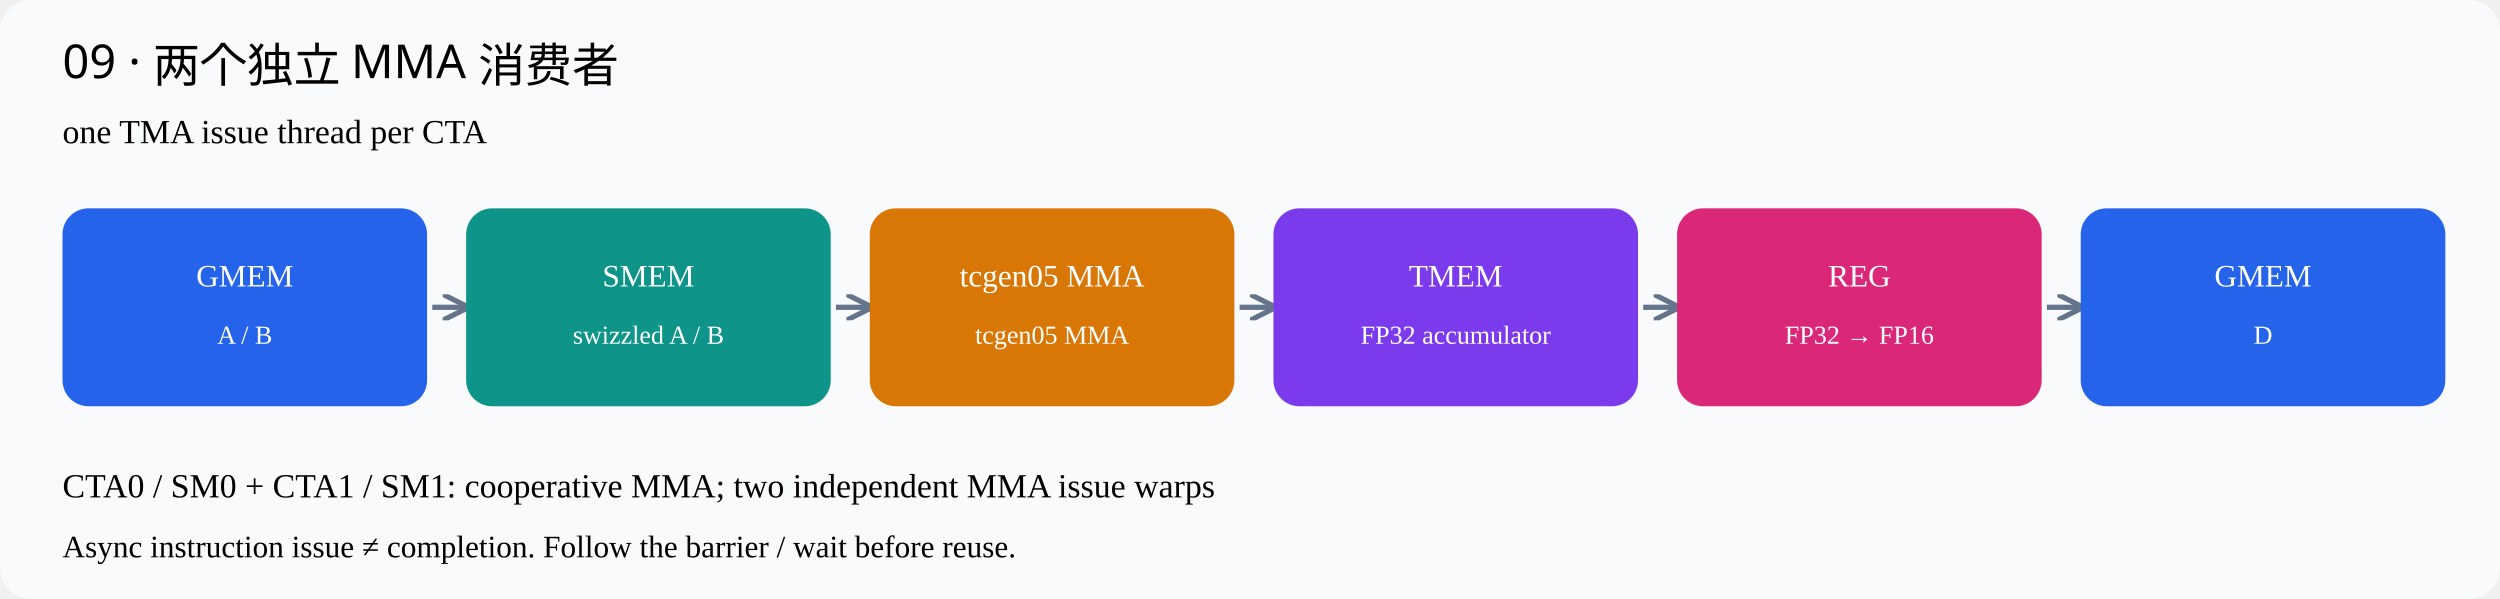
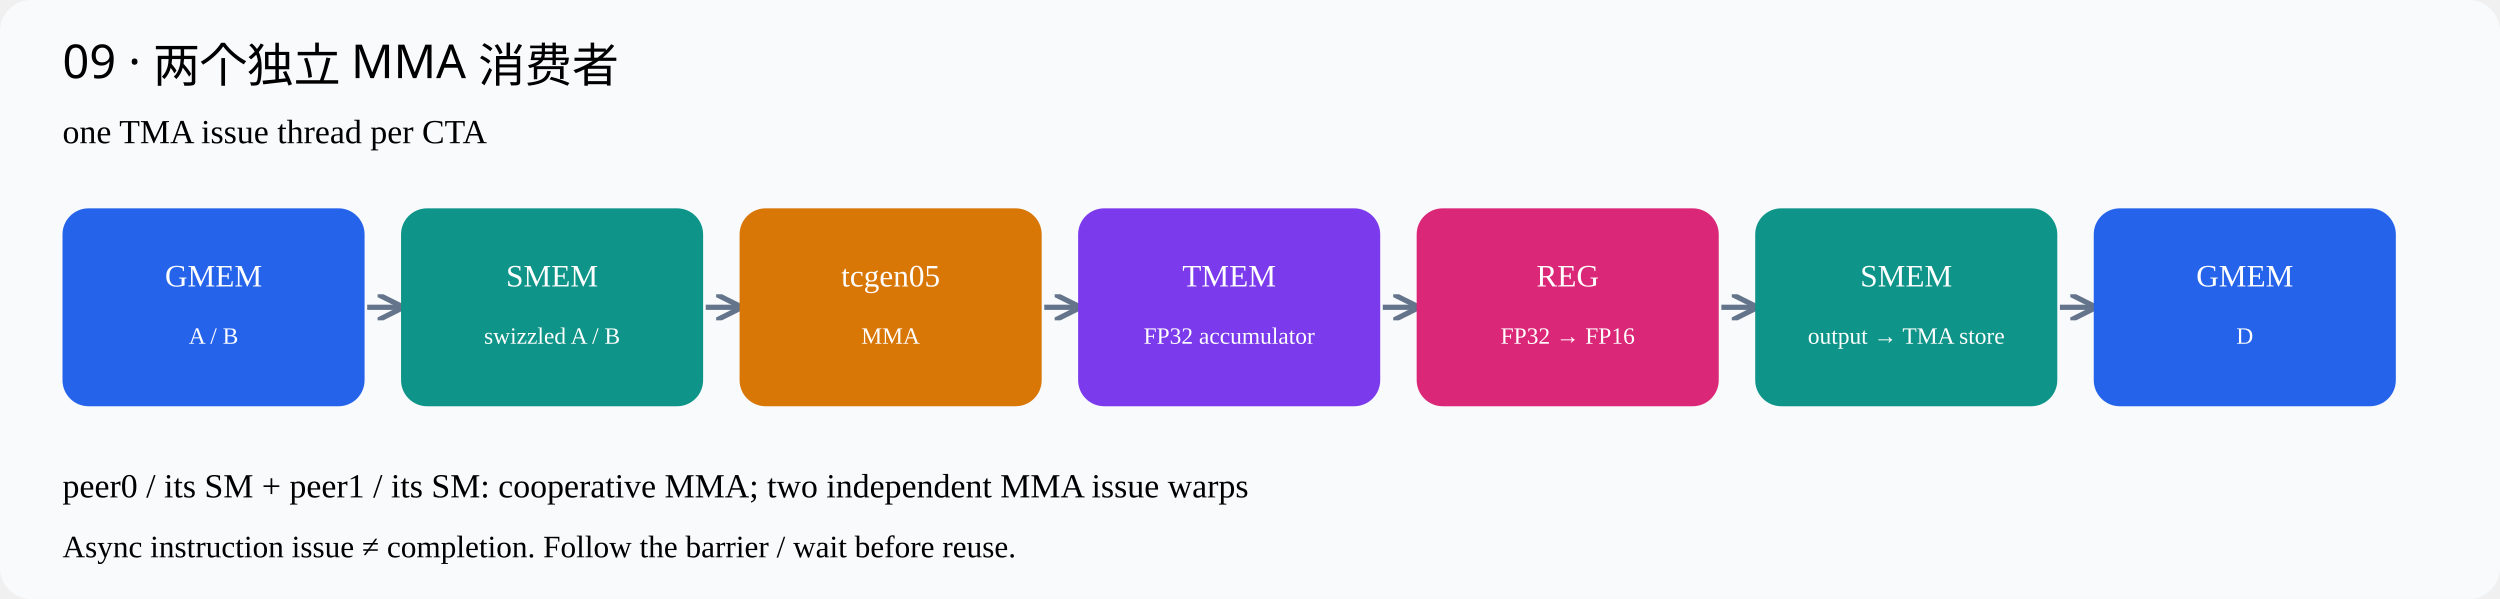
<svg xmlns="http://www.w3.org/2000/svg" viewBox="0 0 960 230" role="img" aria-label="09 · 两个独立 MMA 消费者 数据路径">
  <defs>
    <marker id="arr" markerWidth="5" markerHeight="5" refX="4" refY="2.5" orient="auto">
      <path d="M0 0L5 2.5L0 5" fill="none" stroke="#64748b" />
    </marker>
  </defs>
  <rect width="960" height="230" fill="#f8fafc" rx="12" />
  <text x="24" y="30" font-size="18" font-family="sans-serif">09 · 两个独立 MMA 消费者</text>
  <text x="24" y="55" font-size="13">one TMA issue thread per CTA</text>
  <g id="node-0" data-tag="gmem">
-     <rect x="24" y="80" width="140" height="76" rx="10" fill="#2563eb" />
-     <text x="94" y="110" fill="white" text-anchor="middle" font-size="12">GMEM</text>
-     <text x="94" y="132" fill="white" text-anchor="middle" font-size="10"> A / B</text>
+     <rect x="24.0" y="80" width="116.0" height="76" rx="10" fill="#2563eb" />
+     <text x="82.0" y="110" fill="white" text-anchor="middle" font-size="12">GMEM</text>
+     <text x="82.0" y="132" fill="white" text-anchor="middle" font-size="9"> A / B</text>
  </g>
-   <path d="M166 118h12" stroke="#64748b" stroke-width="2" marker-end="url(#arr)" />
+   <path d="M141.0 118h12" stroke="#64748b" stroke-width="2" marker-end="url(#arr)" />
  <g id="node-1" data-tag="smem">
-     <rect x="179" y="80" width="140" height="76" rx="10" fill="#0e9488" />
-     <text x="249" y="110" fill="white" text-anchor="middle" font-size="12">SMEM</text>
-     <text x="249" y="132" fill="white" text-anchor="middle" font-size="10"> swizzled A / B</text>
+     <rect x="154.0" y="80" width="116.0" height="76" rx="10" fill="#0e9488" />
+     <text x="212.0" y="110" fill="white" text-anchor="middle" font-size="12">SMEM</text>
+     <text x="212.0" y="132" fill="white" text-anchor="middle" font-size="9"> swizzled A / B</text>
  </g>
-   <path d="M321 118h12" stroke="#64748b" stroke-width="2" marker-end="url(#arr)" />
+   <path d="M271.0 118h12" stroke="#64748b" stroke-width="2" marker-end="url(#arr)" />
  <g id="node-2" data-tag="mma">
-     <rect x="334" y="80" width="140" height="76" rx="10" fill="#d97706" />
-     <text x="404" y="110" fill="white" text-anchor="middle" font-size="12">tcgen05 MMA</text>
-     <text x="404" y="132" fill="white" text-anchor="middle" font-size="10">tcgen05 MMA</text>
+     <rect x="284.0" y="80" width="116.0" height="76" rx="10" fill="#d97706" />
+     <text x="342.0" y="110" fill="white" text-anchor="middle" font-size="12">tcgen05</text>
+     <text x="342.0" y="132" fill="white" text-anchor="middle" font-size="9"> MMA</text>
  </g>
-   <path d="M476 118h12" stroke="#64748b" stroke-width="2" marker-end="url(#arr)" />
+   <path d="M401.0 118h12" stroke="#64748b" stroke-width="2" marker-end="url(#arr)" />
  <g id="node-3" data-tag="tmem">
-     <rect x="489" y="80" width="140" height="76" rx="10" fill="#7c3aed" />
-     <text x="559" y="110" fill="white" text-anchor="middle" font-size="12">TMEM</text>
-     <text x="559" y="132" fill="white" text-anchor="middle" font-size="10"> FP32 accumulator</text>
+     <rect x="414.0" y="80" width="116.0" height="76" rx="10" fill="#7c3aed" />
+     <text x="472.0" y="110" fill="white" text-anchor="middle" font-size="12">TMEM</text>
+     <text x="472.0" y="132" fill="white" text-anchor="middle" font-size="9"> FP32 accumulator</text>
  </g>
-   <path d="M631 118h12" stroke="#64748b" stroke-width="2" marker-end="url(#arr)" />
+   <path d="M531.0 118h12" stroke="#64748b" stroke-width="2" marker-end="url(#arr)" />
  <g id="node-4" data-tag="rmem">
-     <rect x="644" y="80" width="140" height="76" rx="10" fill="#db2777" />
-     <text x="714" y="110" fill="white" text-anchor="middle" font-size="12">REG</text>
-     <text x="714" y="132" fill="white" text-anchor="middle" font-size="10"> FP32 → FP16</text>
+     <rect x="544.0" y="80" width="116.0" height="76" rx="10" fill="#db2777" />
+     <text x="602.0" y="110" fill="white" text-anchor="middle" font-size="12">REG</text>
+     <text x="602.0" y="132" fill="white" text-anchor="middle" font-size="9"> FP32 → FP16</text>
  </g>
-   <path d="M786 118h12" stroke="#64748b" stroke-width="2" marker-end="url(#arr)" />
-   <g id="node-5" data-tag="gmem">
-     <rect x="799" y="80" width="140" height="76" rx="10" fill="#2563eb" />
-     <text x="869" y="110" fill="white" text-anchor="middle" font-size="12">GMEM</text>
-     <text x="869" y="132" fill="white" text-anchor="middle" font-size="10"> D</text>
+   <path d="M661.0 118h12" stroke="#64748b" stroke-width="2" marker-end="url(#arr)" />
+   <g id="node-5" data-tag="smem">
+     <rect x="674.0" y="80" width="116.0" height="76" rx="10" fill="#0e9488" />
+     <text x="732.0" y="110" fill="white" text-anchor="middle" font-size="12">SMEM</text>
+     <text x="732.0" y="132" fill="white" text-anchor="middle" font-size="9"> output → TMA store</text>
  </g>
-   <text x="24" y="191" font-size="13">CTA0 / SM0 + CTA1 / SM1: cooperative MMA; two independent MMA issue warps</text>
+   <path d="M791.0 118h12" stroke="#64748b" stroke-width="2" marker-end="url(#arr)" />
+   <g id="node-6" data-tag="gmem">
+     <rect x="804.0" y="80" width="116.0" height="76" rx="10" fill="#2563eb" />
+     <text x="862.0" y="110" fill="white" text-anchor="middle" font-size="12">GMEM</text>
+     <text x="862.0" y="132" fill="white" text-anchor="middle" font-size="9"> D</text>
+   </g>
+   <text x="24" y="191" font-size="13">peer0 / its SM + peer1 / its SM: cooperative MMA; two independent MMA issue warps</text>
  <text x="24" y="214" font-size="12">Async instruction issue ≠ completion. Follow the barrier / wait before reuse.</text>
</svg>
